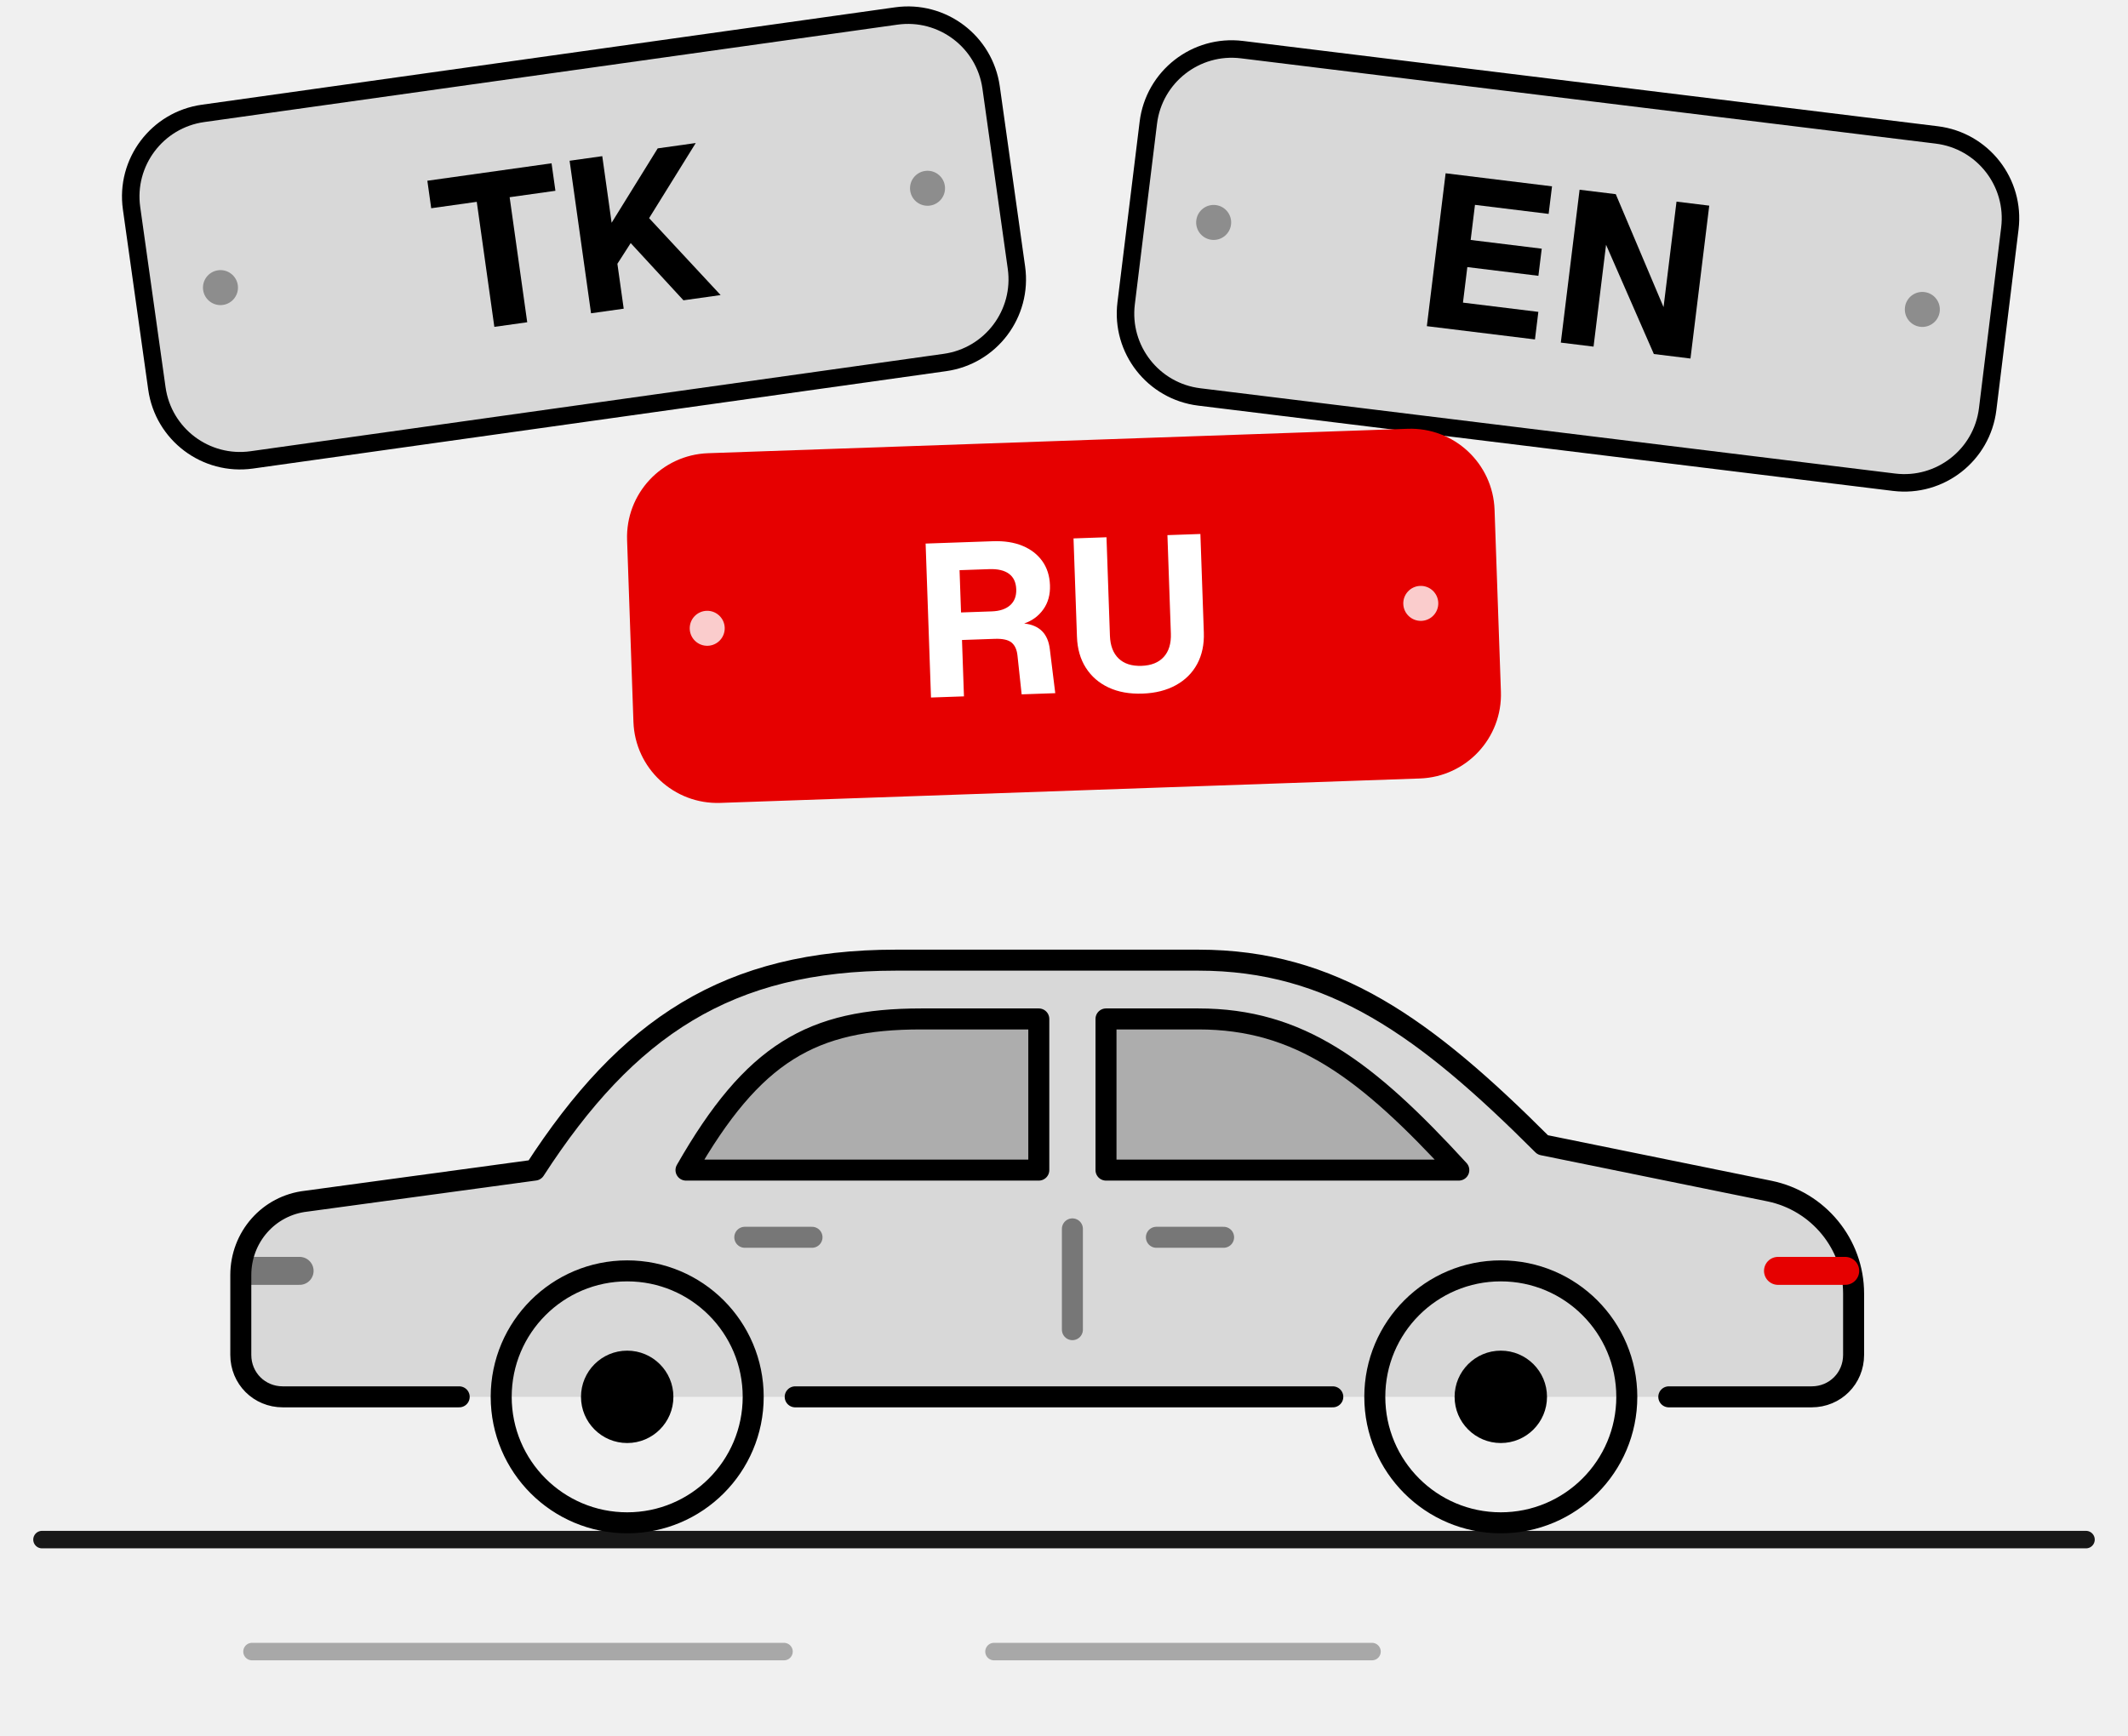
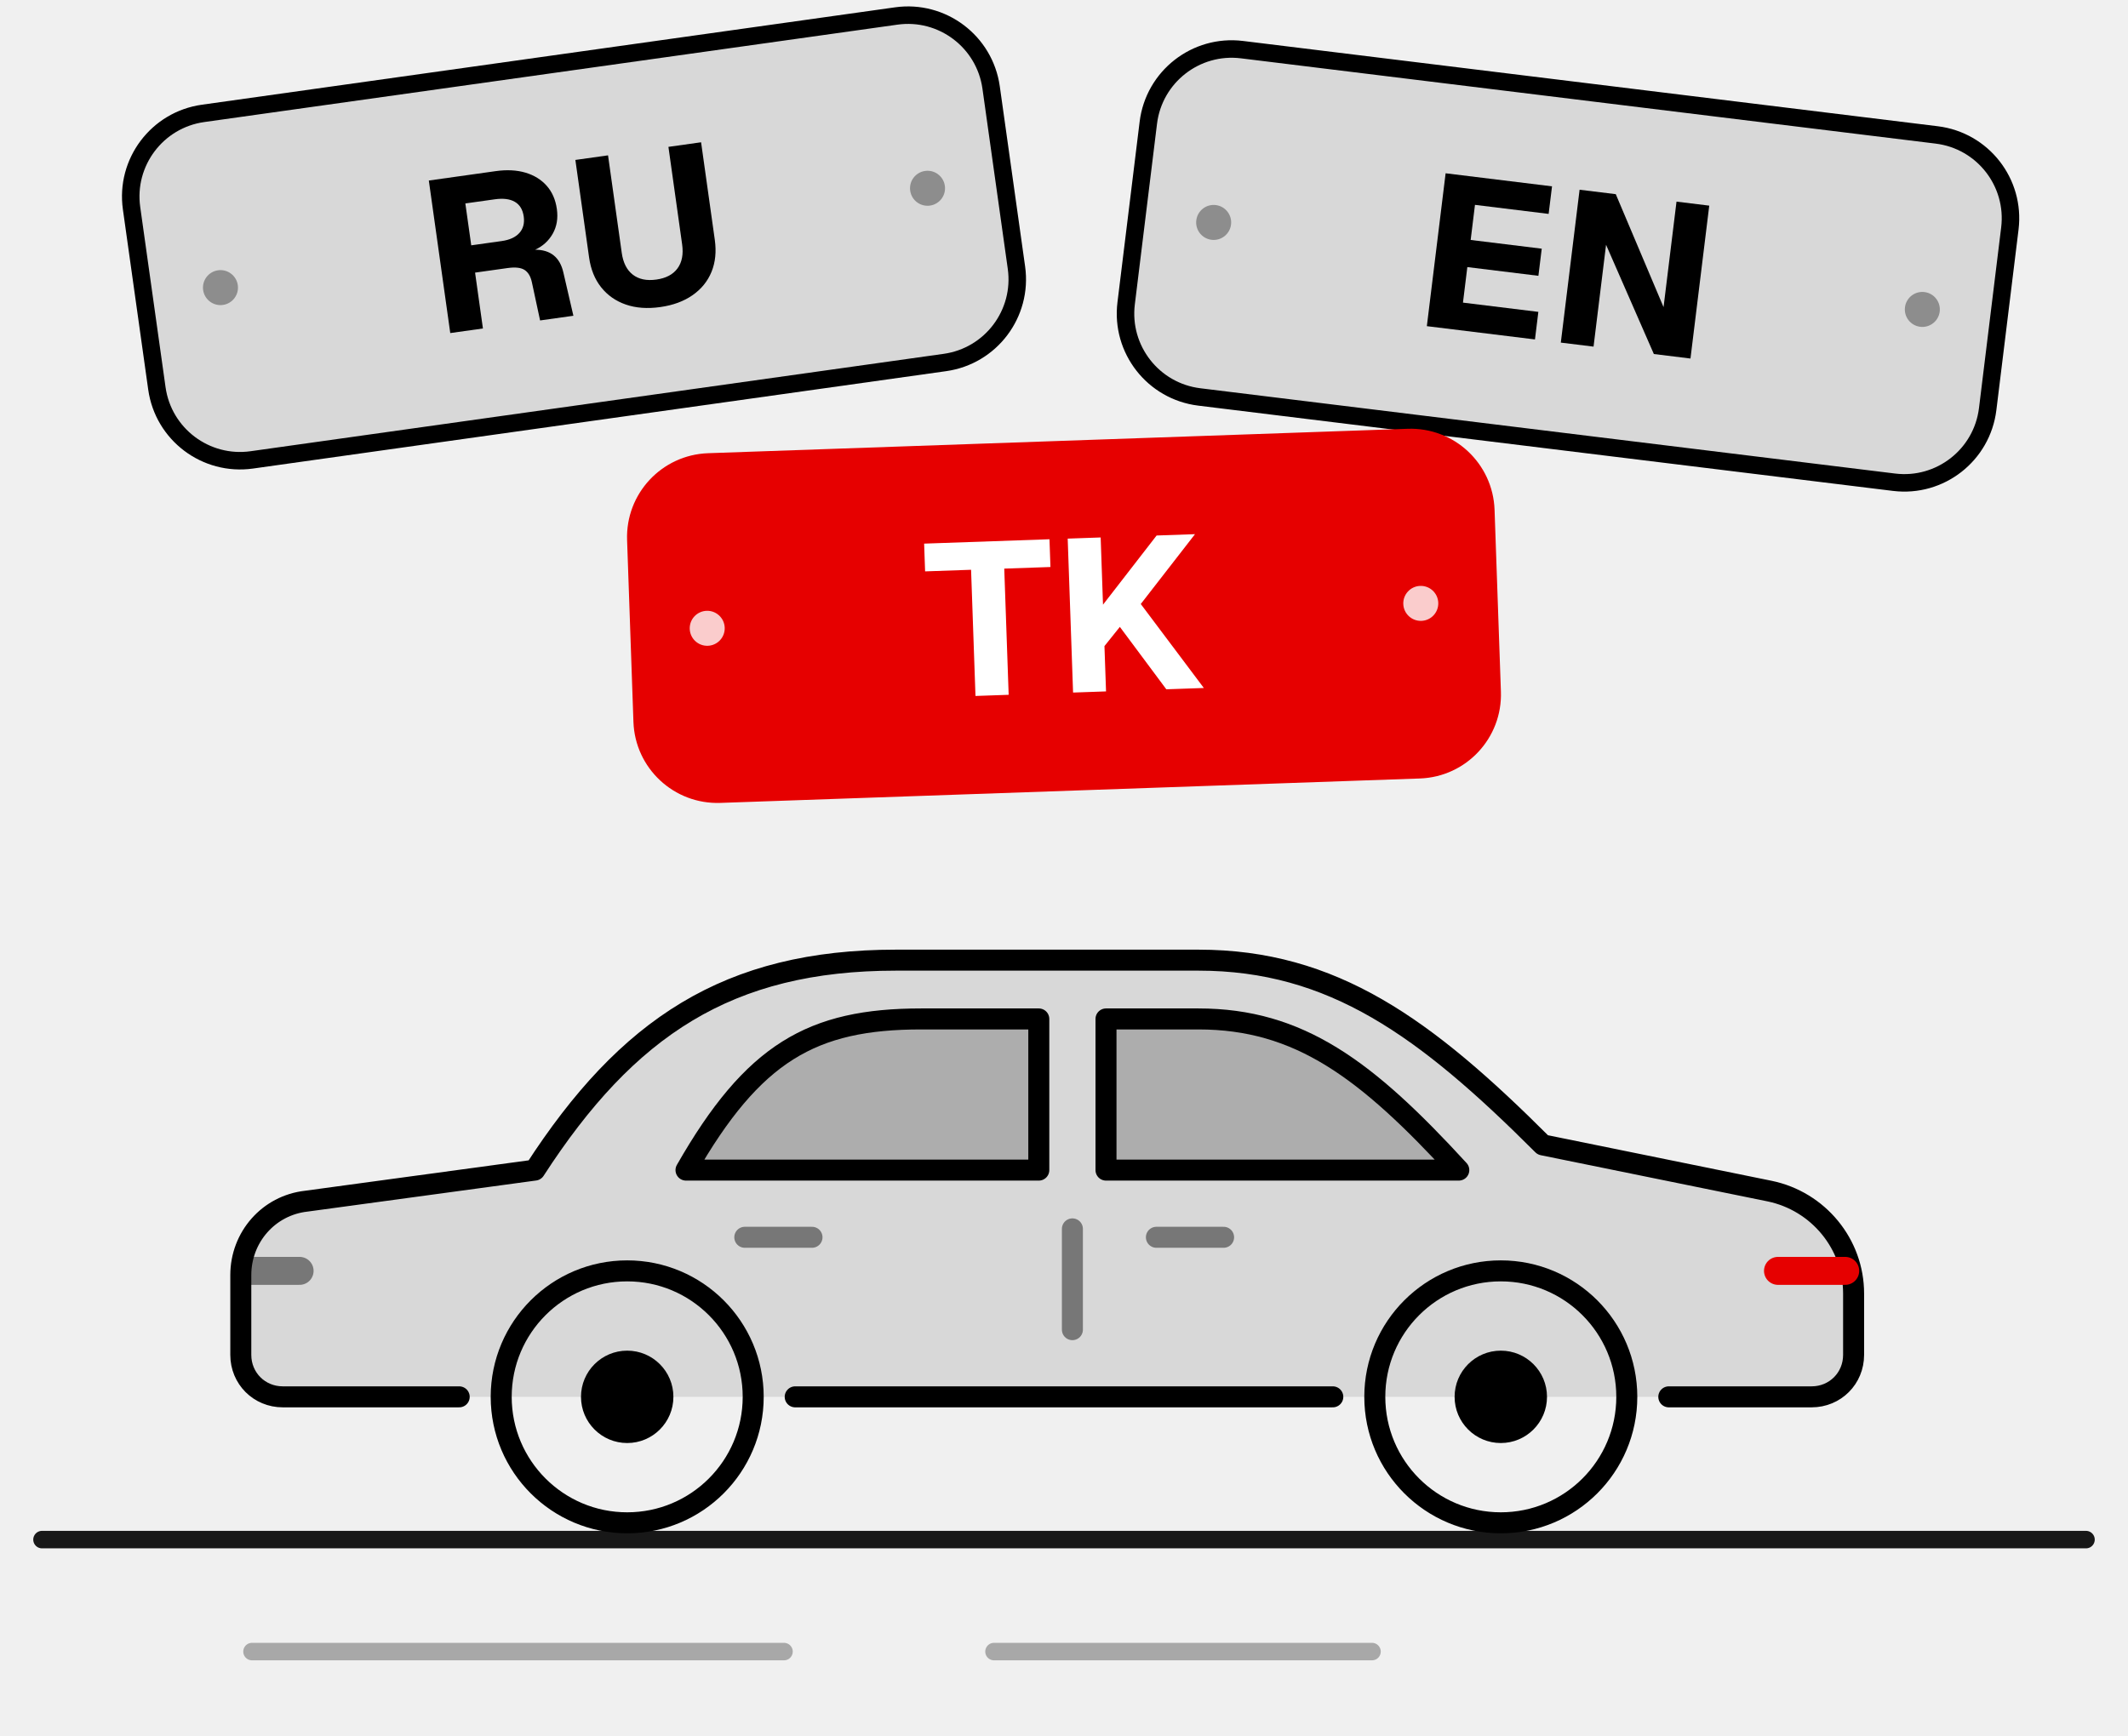
- <svg xmlns="http://www.w3.org/2000/svg" viewBox="8 6 304 248" fill="none" role="img" aria-labelledby="t">
+ <svg xmlns="http://www.w3.org/2000/svg" viewBox="8 6 304 248" fill="none">
  <g transform="translate(90 40) rotate(-8)">
    <rect x="-62" y="-25" width="124" height="50" rx="12" fill="currentColor" fill-opacity="0.1" stroke="currentColor" stroke-width="2.5" />
    <circle cx="-51" cy="0" r="2.5" fill="currentColor" fill-opacity="0.35" />
    <circle cx="51" cy="0" r="2.5" fill="currentColor" fill-opacity="0.35" />
-     <g transform="translate(-19.95 11) scale(0.031 -0.031)" fill="currentColor">
-       <path transform="translate(0 0)" d="M223 0V582H11V710H589V582H376V0Z" />
-       <path transform="translate(599 0)" d="M74 0V710H226V400L484 710H661L400 397L677 0H504L300 295L226 209V0Z" />
+     <g transform="translate(-21.69 11) scale(0.031 -0.031)" fill="currentColor">
+       <path transform="translate(0 0)" d="M74 0V710H385Q463 710 520.0 684.0Q577 658 608.5 610.5Q640 563 640 498Q640 433 605.5 388.0Q571 343 515 326Q620 311 629 204L647 0H492L479 180Q476 221 453.5 240.5Q431 260 377 260H226V0ZM226 387H368Q423 387 453.5 412.5Q484 438 484 485Q484 533 453.0 557.5Q422 582 363 582H226Z" />
+       <path transform="translate(697 0)" d="M352 -16Q262 -16 196.5 17.5Q131 51 95.0 112.0Q59 173 59 256V710H211V256Q211 187 247.5 149.5Q284 112 352 112Q419 112 455.5 149.5Q492 187 492 256V710H644V256Q644 173 608.5 112.0Q573 51 507.0 17.5Q441 -16 352 -16Z" />
    </g>
  </g>
  <g transform="translate(232 44) rotate(7)">
    <rect x="-62" y="-25" width="124" height="50" rx="12" fill="currentColor" fill-opacity="0.1" stroke="currentColor" stroke-width="2.5" />
    <circle cx="-51" cy="0" r="2.5" fill="currentColor" fill-opacity="0.35" />
    <circle cx="51" cy="0" r="2.5" fill="currentColor" fill-opacity="0.35" />
    <g transform="translate(-21.26 11) scale(0.031 -0.031)" fill="currentColor">
      <path transform="translate(0 0)" d="M74 0V710H568V582H226V419H556V293H226V128H576V0Z" />
      <path transform="translate(622 0)" d="M74 0V710H242L524 220V710H676V0H506L226 473V0Z" />
    </g>
  </g>
  <g transform="translate(160 94) rotate(-2)">
    <rect x="-62" y="-25" width="124" height="50" rx="12" fill="#E60000" />
    <circle cx="-51" cy="0" r="2.5" fill="#FFFFFF" fill-opacity="0.8" />
    <circle cx="51" cy="0" r="2.5" fill="#FFFFFF" fill-opacity="0.8" />
-     <g transform="translate(-21.69 11) scale(0.031 -0.031)" fill="#FFFFFF">
-       <path transform="translate(0 0)" d="M74 0V710H385Q463 710 520.0 684.0Q577 658 608.5 610.5Q640 563 640 498Q640 433 605.5 388.0Q571 343 515 326Q620 311 629 204L647 0H492L479 180Q476 221 453.5 240.5Q431 260 377 260H226V0ZM226 387H368Q423 387 453.5 412.5Q484 438 484 485Q484 533 453.0 557.5Q422 582 363 582H226Z" />
-       <path transform="translate(697 0)" d="M352 -16Q262 -16 196.5 17.5Q131 51 95.0 112.0Q59 173 59 256V710H211V256Q211 187 247.5 149.5Q284 112 352 112Q419 112 455.5 149.5Q492 187 492 256V710H644V256Q644 173 608.5 112.0Q573 51 507.0 17.5Q441 -16 352 -16Z" />
+     <g transform="translate(-19.95 11) scale(0.031 -0.031)" fill="#FFFFFF">
+       <path transform="translate(0 0)" d="M223 0V582H11V710H589V582H376V0Z" />
+       <path transform="translate(599 0)" d="M74 0V710H226V400L484 710H661L400 397L677 0H504L300 295L226 209V0Z" />
    </g>
  </g>
  <g transform="translate(40 136) scale(1.2)" stroke="currentColor" stroke-width="2.5" stroke-linecap="round" stroke-linejoin="round">
    <path d="M28 58H7C4.2 58 2 55.8 2 53V43.5C2 39 5.3 35.2 9.8 34.7L37 31C48 14 60 6 80 6H116C132 6 143 14 157 28L184 33.5C189.8 34.7 194 39.8 194 45.7V53C194 55.8 191.8 58 189 58H172" fill="currentColor" fill-opacity="0.1" />
    <path d="M68 58H132" />
    <path d="M55 31C63 17 70 13 83 13H97V31Z" fill="currentColor" fill-opacity="0.2" />
    <path d="M105 13H116C128 13 136 19 147 31H105Z" fill="currentColor" fill-opacity="0.2" />
    <path d="M101 38V50M111 39H119M62 39H70" stroke-opacity="0.45" />
    <path d="M185 43H193" stroke="#E60000" stroke-width="3.33" />
    <path d="M3 43H9" stroke-opacity="0.45" stroke-width="3.33" />
    <circle cx="48" cy="58" r="15" />
    <circle cx="48" cy="58" r="5.5" fill="currentColor" stroke="none" />
    <circle cx="152" cy="58" r="15" />
    <circle cx="152" cy="58" r="5.5" fill="currentColor" stroke="none" />
  </g>
  <path d="M14 226H306" stroke="currentColor" stroke-width="2.5" stroke-linecap="round" stroke-opacity="0.9" />
  <path d="M44 242H120" stroke="currentColor" stroke-width="2.5" stroke-linecap="round" stroke-opacity="0.3" />
  <path d="M150 242H204" stroke="currentColor" stroke-width="2.5" stroke-linecap="round" stroke-opacity="0.3" />
</svg>
